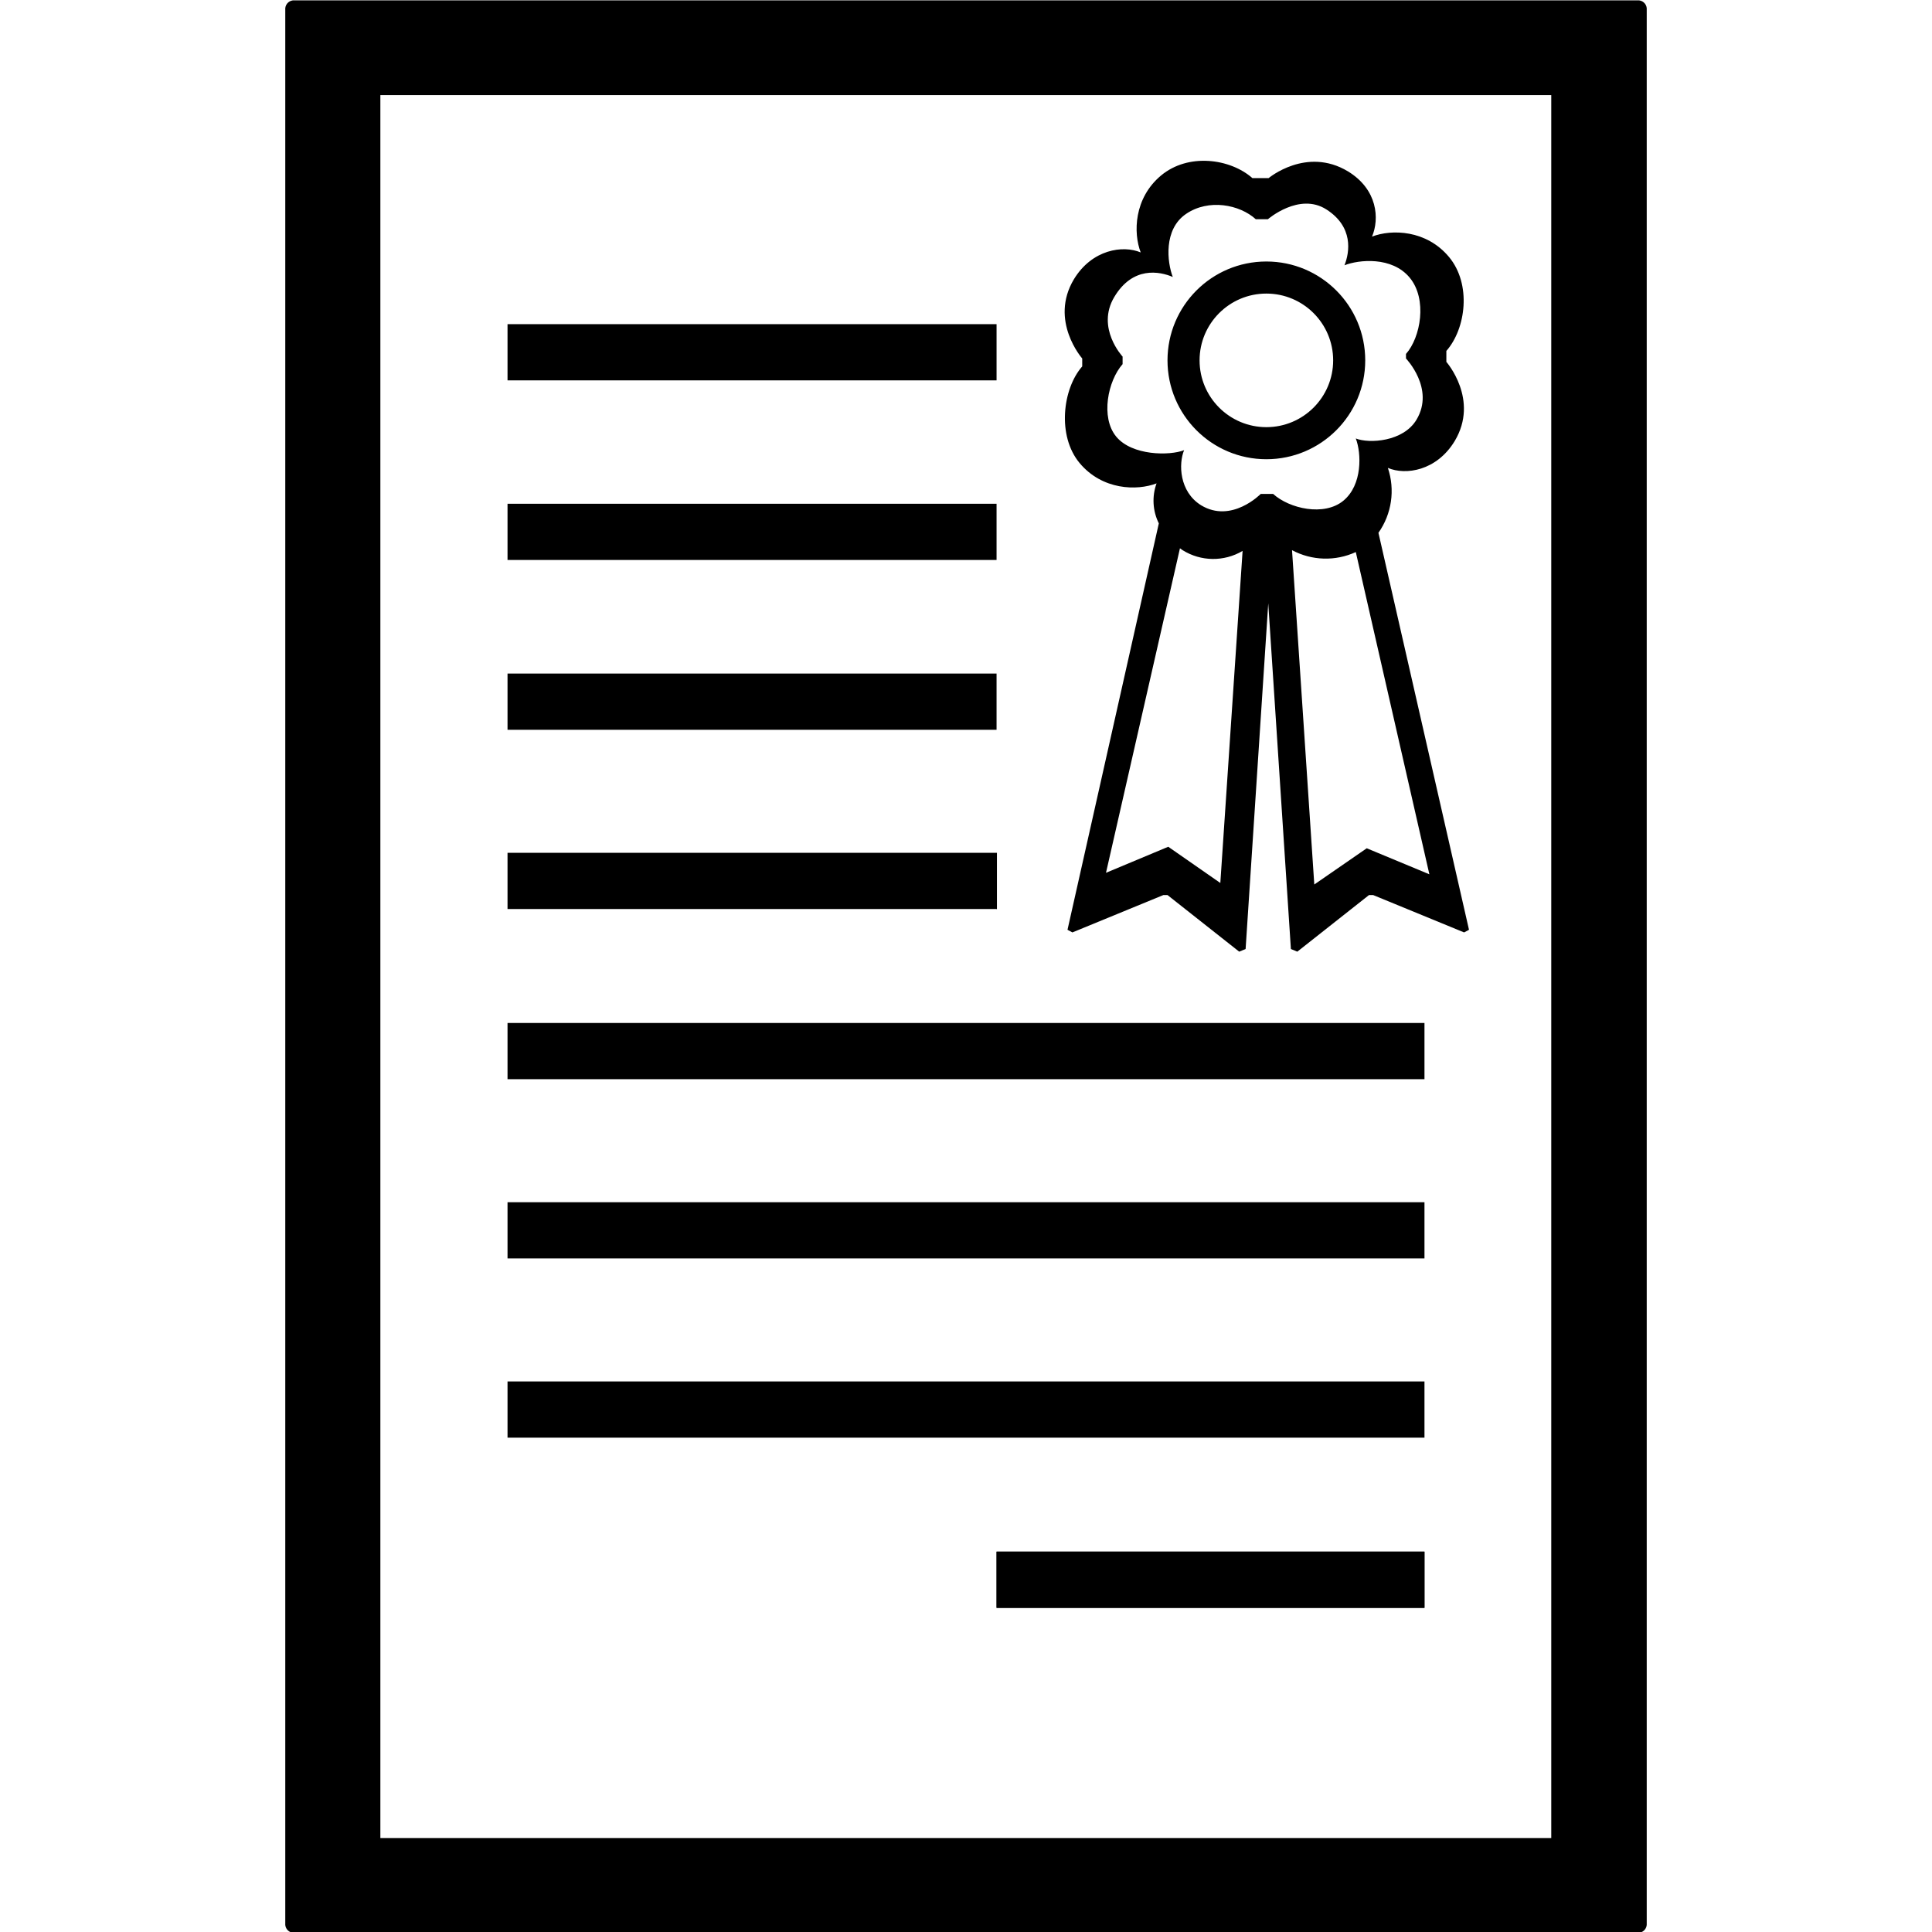
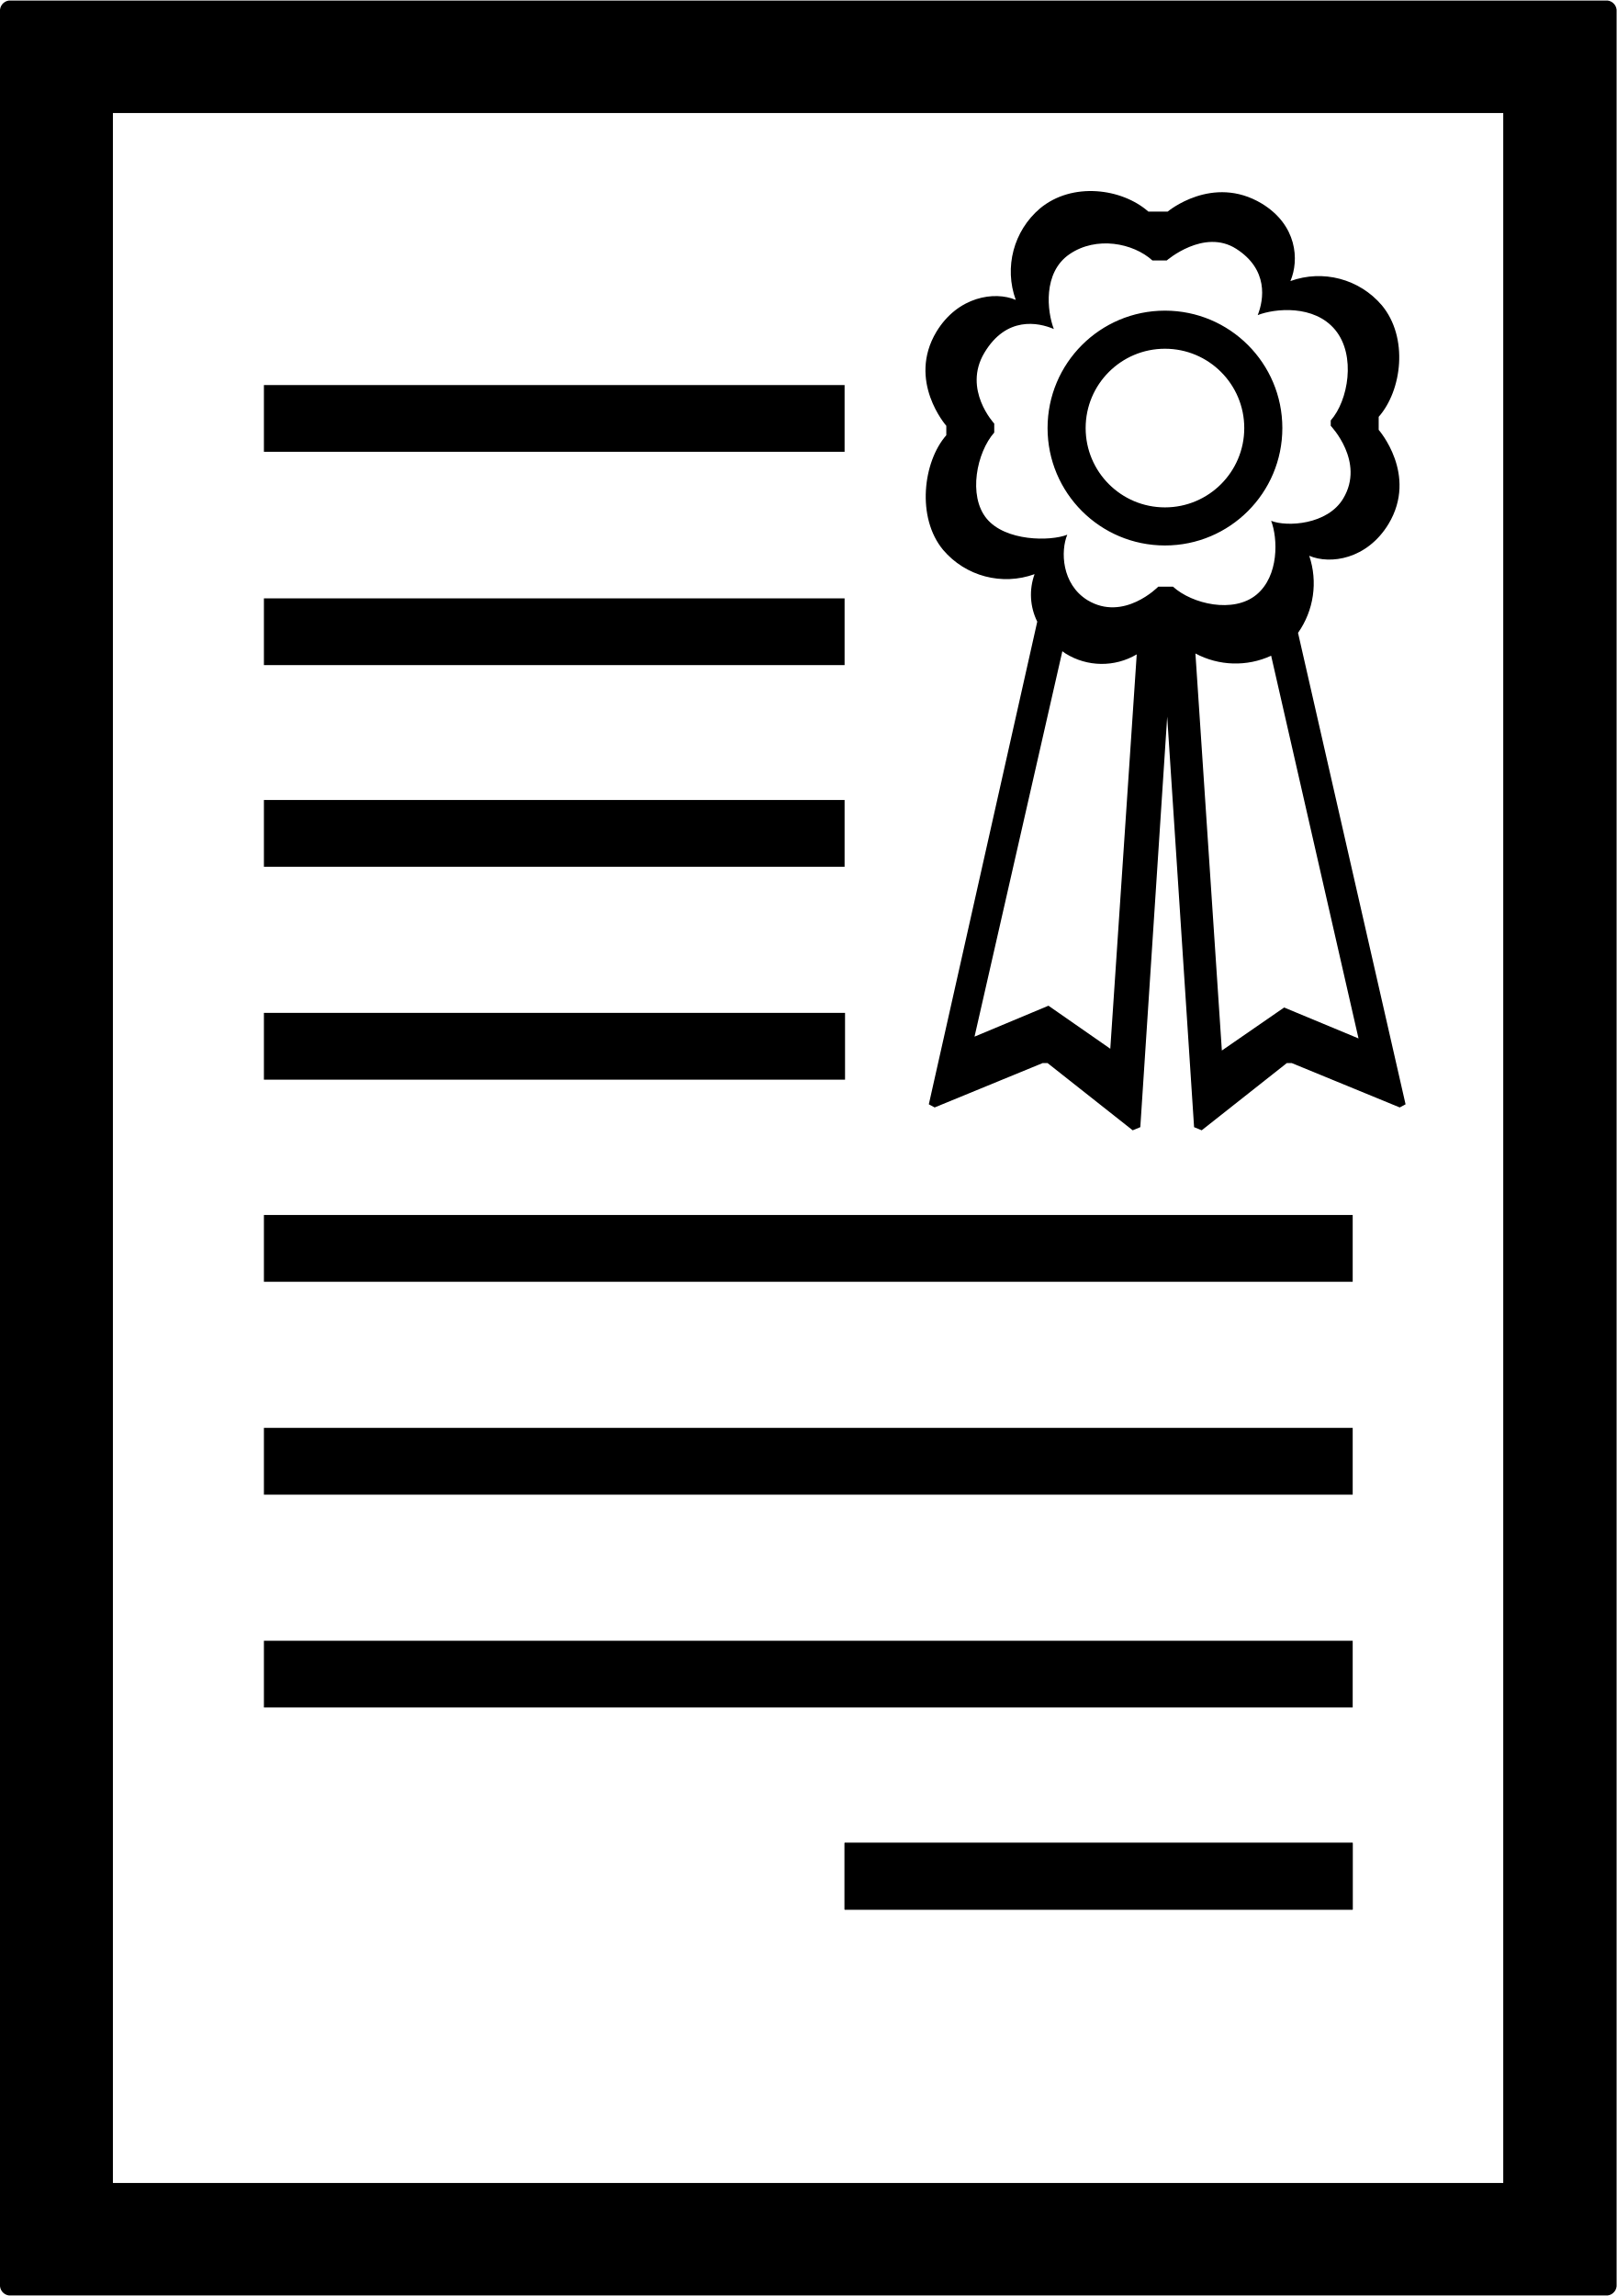
- <svg xmlns="http://www.w3.org/2000/svg" width="512" height="512" viewBox="0 0 512 512">
+ <svg xmlns="http://www.w3.org/2000/svg" width="5in" height="7.1in" viewBox="0 0 360.8 512.1">
  <defs>
-     <style>.a{fill:none;}</style>
+     <style>
+       .a {
+         fill: none;
+       }
+     </style>
  </defs>
-   <circle class="a" cx="335.6" cy="95.5" r="17.7" />
-   <path class="a" d="M313.4,145.8l-0.7-.5-19.6,86,16.5-6.9,13.8,9.6,5.9-88A15.3,15.3,0,0,1,313.4,145.8Z" />
-   <path class="a" d="M295.9,115.7c4.2,5.2,14.2,5.2,18,3.6-1.5,3.6-1.3,11,4.5,14.6,8.1,5,15.8-3,15.8-3h3.2c4.3,3.9,13.3,6.3,18.7,1.8s4.8-12.7,3.3-16.5c3.5,1.5,12.6.9,16.1-5,4.9-8.2-2.8-16.2-2.8-16.2V93.6c3.9-4.4,6.4-13.6,1-20.2s-13.5-4.8-17.3-3.3c1.5-3.6,3.2-9.7-4.8-14.8S335.9,58,335.9,58h-3.2c-4.3-3.9-11.5-6.2-18.5-1.4s-5,12.8-3.5,16.7c-3.5-1.5-11.3-1.6-15.5,5.3s2.2,15.8,2.2,15.8v2C293.7,100.9,291.4,110.2,295.9,115.7Zm39.8-46.4a26.2,26.2,0,1,1-26.2,26.2A26.2,26.2,0,0,1,335.6,69.3Z" />
-   <path class="a" d="M342.4,145.8l5.9,88.6,13.9-9.6,16.6,6.9-19.5-85.4A19,19,0,0,1,342.4,145.8Z" />
-   <polygon points="264.1 411.2 264.1 418.6 264.1 426.1 320.8 426.1 377.5 426.1 377.5 418.6 377.5 411.2 320.8 411.2 264.1 411.2" />
-   <path d="M199.3,193.4H134.5V178.5H264.1v14.9H199.3Zm64.8-45V133.5H134.5v14.9H264.1Zm0-47.5V85.9H134.5v14.9H264.1ZM377.5,286V271.1H134.5V286H377.5ZM436.4,2.6V509.7a2.3,2.3,0,0,1-2,2.5H77.6a2.3,2.3,0,0,1-2-2.5V2.6a2.3,2.3,0,0,1,2-2.5H434.4A2.3,2.3,0,0,1,436.4,2.6ZM411.1,25.2H100.8V487.1H411.1V25.2ZM377.5,381V366.1H134.5V381H377.5Zm0-47.5V318.6H134.5v14.9H377.5ZM264.1,240.9V226H134.5v14.9H264.1Zm0-92.6V133.5H134.5v14.9H264.1Zm0-47.5V85.9H134.5v14.9H264.1ZM377.5,286V271.1H134.5V286H377.5Zm-113.3-45V226H134.5v14.9H264.1Zm113.3,92.6V318.6H134.5v14.9H377.5Zm0,47.5V366.1H134.5V381H377.5ZM264.1,411.2v14.9H377.5V411.2H264.1Zm101.2-270a19.2,19.2,0,0,0,2.5-17.2c4.7,2,12.9.8,17.7-7.1,6.6-11-2.2-21-2.2-21V93c5.2-5.9,6.7-17.7.7-24.9s-15.2-7.4-20.4-5.4c2-4.7,1.5-12.5-6.4-17.3-11-6.6-21,1.8-21,1.8h-4.3c-5.9-5.2-17-6.7-24.2-.7s-7.4,15.2-5.4,20.4c-4.7-2-12.9-.8-17.7,7.1-6.6,11,2.2,21,2.2,21v2.1c-5.2,5.9-6.7,18.4-.7,25.6s15.2,7.4,20.4,5.4a13.5,13.5,0,0,0,.6,10.6L282.9,246.4l1.3,0.7,24.1-9.9h1.1l19,15,1.7-.7,6-91.6,6,91.6,1.7,0.7,19-15h1.1l24.1,9.9,1.3-.7ZM323.4,234l-13.8-9.6-16.5,6.9,19.6-86,0.7,0.5a15.3,15.3,0,0,0,15.9.2Zm13.9-103.1h-3.2s-7.7,7.9-15.8,3c-5.8-3.6-6-11-4.5-14.6-3.8,1.5-13.8,1.5-18-3.6s-2.2-14.8,1.7-19.2v-2s-7.1-7.6-2.2-15.8,12-6.8,15.5-5.3c-1.5-3.9-2.5-12.6,3.5-16.7s14.2-2.5,18.5,1.4h3.2s8.3-7.2,15.5-2.6,6.2,11.3,4.8,14.8c3.8-1.5,12.6-2.4,17.3,3.3s2.9,15.8-1,20.2V95s7.7,8,2.8,16.2c-3.5,5.9-12.6,6.4-16.1,5,1.5,3.9,1.8,12.3-3.3,16.5S341.7,134.8,337.4,130.9Zm24.9,93.9-13.9,9.6-5.9-88.6a19,19,0,0,0,16.9.5l19.5,85.4ZM335.6,121.7a26.2,26.2,0,1,0-26.2-26.2A26.2,26.2,0,0,0,335.6,121.7Zm0-43.9a17.7,17.7,0,1,1-17.7,17.7A17.7,17.7,0,0,1,335.6,77.8Z" />
+   <circle class="a" cx="260" cy="95.4" r="17.7" />
+   <path class="a" d="M313.4,145.8l-0.7-.5-19.6,86,16.5-6.9,13.8,9.6,5.9-88A15.3,15.3,0,0,1,313.4,145.8Z" transform="translate(-75.6 -0.1)" />
+   <path class="a" d="M295.9,115.7c4.2,5.2,14.2,5.2,18,3.6-1.5,3.6-1.3,11,4.5,14.6,8.1,5,15.8-3,15.8-3h3.2c4.3,3.9,13.3,6.3,18.7,1.8s4.8-12.7,3.3-16.5c3.5,1.5,12.6.9,16.1-5,4.9-8.2-2.8-16.2-2.8-16.2V93.6c3.9-4.4,6.4-13.6,1-20.2s-13.5-4.8-17.3-3.3c1.5-3.6,3.2-9.7-4.8-14.8S335.9,58,335.9,58h-3.2c-4.3-3.9-11.5-6.2-18.5-1.4s-5,12.8-3.5,16.7a12.8,12.8,0,0,0-15.5,5.3c-4.2,6.9,2.2,15.8,2.2,15.8v2C293.7,100.9,291.4,110.2,295.9,115.7Zm39.8-46.4a26.2,26.2,0,1,1-.1,0h0.1Z" transform="translate(-75.6 -0.1)" />
+   <path class="a" d="M342.4,145.8l5.9,88.6,13.9-9.6,16.6,6.9-19.5-85.4A19,19,0,0,1,342.4,145.8Z" transform="translate(-75.6 -0.1)" />
+   <polygon points="188.5 411.1 188.5 418.5 188.5 426 245.2 426 301.9 426 301.9 418.5 301.9 411.1 245.2 411.1 188.5 411.1" />
+   <path d="M199.3,193.4H134.5V178.5H264.1v14.9H199.3Zm64.8-45V133.5H134.5v14.9H264.1Zm0-47.5v-15H134.5v14.9H264.1ZM377.5,286V271.1h-243V286h243ZM436.4,2.6V509.7a2.3,2.3,0,0,1-2,2.5H77.6a2.3,2.3,0,0,1-2-2.5V2.6a2.3,2.3,0,0,1,2-2.5H434.4A2.3,2.3,0,0,1,436.4,2.6ZM411.1,25.2H100.8V487.1H411.1V25.2ZM377.5,381V366.1h-243V381h243Zm0-47.5V318.6h-243v14.9h243ZM264.1,240.9V226H134.5v14.9H264.1Zm0-92.6V133.5H134.5v14.9H264.1Zm0-47.5V85.9H134.5v14.9H264.1ZM377.5,286V271.1h-243V286h243ZM264.2,241V226H134.5v14.9H264.2Zm113.3,92.6v-15h-243v14.9h243Zm0,47.5v-15h-243V381h243ZM264.1,411.2v14.9H377.5V411.2H264.1Zm101.2-270a19.2,19.2,0,0,0,2.5-17.2c4.7,2,12.9.8,17.7-7.1,6.6-11-2.2-21-2.2-21V93c5.2-5.9,6.7-17.7.7-24.9a18.5,18.5,0,0,0-20.4-5.4c2-4.7,1.5-12.5-6.4-17.3-11-6.6-21,1.8-21,1.8h-4.3c-5.9-5.2-17-6.7-24.2-.7a18.5,18.5,0,0,0-5.4,20.4c-4.7-2-12.9-.8-17.7,7.1-6.6,11,2.2,21,2.2,21v2.1c-5.2,5.9-6.7,18.4-.7,25.6a18.5,18.5,0,0,0,20.4,5.4,13.5,13.5,0,0,0,.6,10.6L282.9,246.4l1.3,0.7,24.1-9.9h1.1l19,15,1.7-.7,6-91.6,6,91.6,1.7,0.7,19-15h1.1l24.1,9.9,1.3-.7ZM323.4,234l-13.8-9.6-16.5,6.9,19.6-86,0.7,0.5a15.3,15.3,0,0,0,15.9.2Zm13.9-103.1h-3.2s-7.7,7.9-15.8,3c-5.8-3.6-6-11-4.5-14.6-3.8,1.5-13.8,1.5-18-3.6s-2.2-14.8,1.7-19.2v-2s-7.1-7.6-2.2-15.8,12-6.8,15.5-5.3c-1.5-3.9-2.5-12.6,3.5-16.7s14.2-2.5,18.5,1.4H336s8.3-7.2,15.5-2.6,6.2,11.3,4.8,14.8c3.8-1.5,12.6-2.4,17.3,3.3s2.9,15.8-1,20.2V95s7.7,8,2.8,16.2c-3.5,5.9-12.6,6.4-16.1,5,1.5,3.9,1.8,12.3-3.3,16.5s-14.3,2.1-18.6-1.8h-0.1Zm24.9,93.9-13.9,9.6-5.9-88.6a19,19,0,0,0,16.9.5l19.5,85.4ZM335.6,121.7a26.2,26.2,0,1,0-26.2-26.2,26.2,26.2,0,0,0,26.2,26.2h0Zm0-43.9a17.7,17.7,0,1,1-17.7,17.7,17.7,17.7,0,0,1,17.7-17.7h0Z" transform="translate(-75.6 -0.1)" />
</svg>
